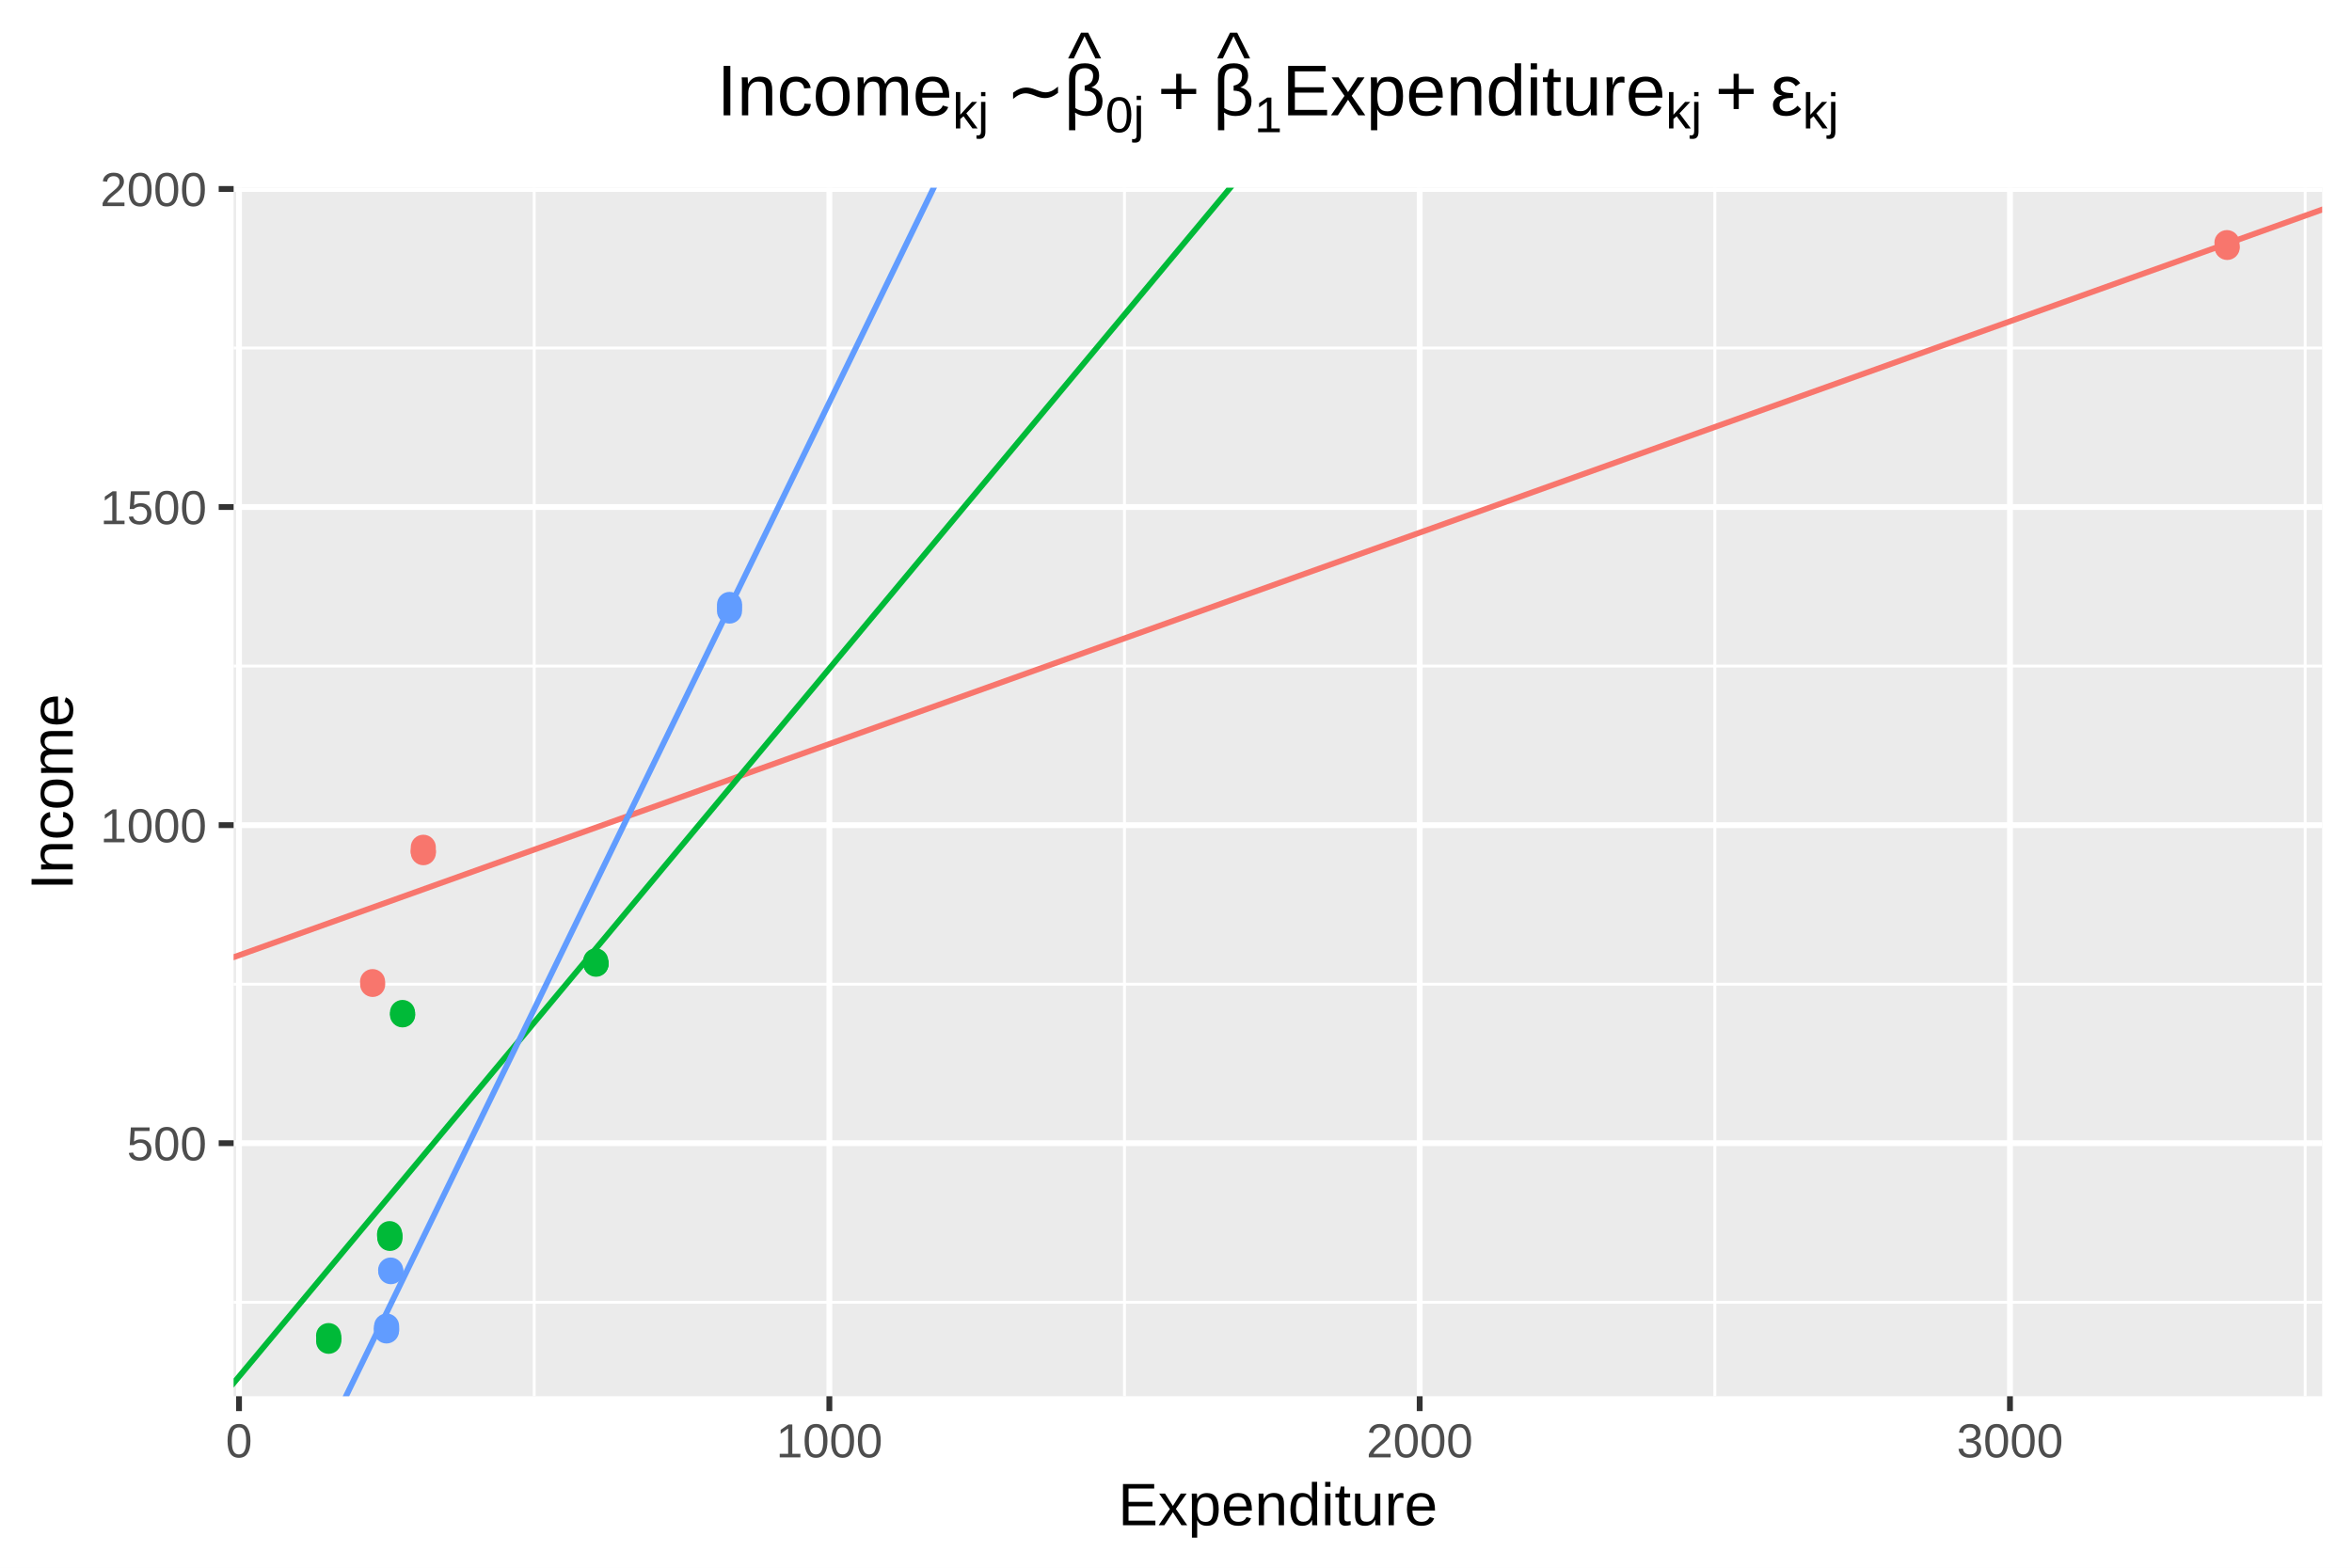
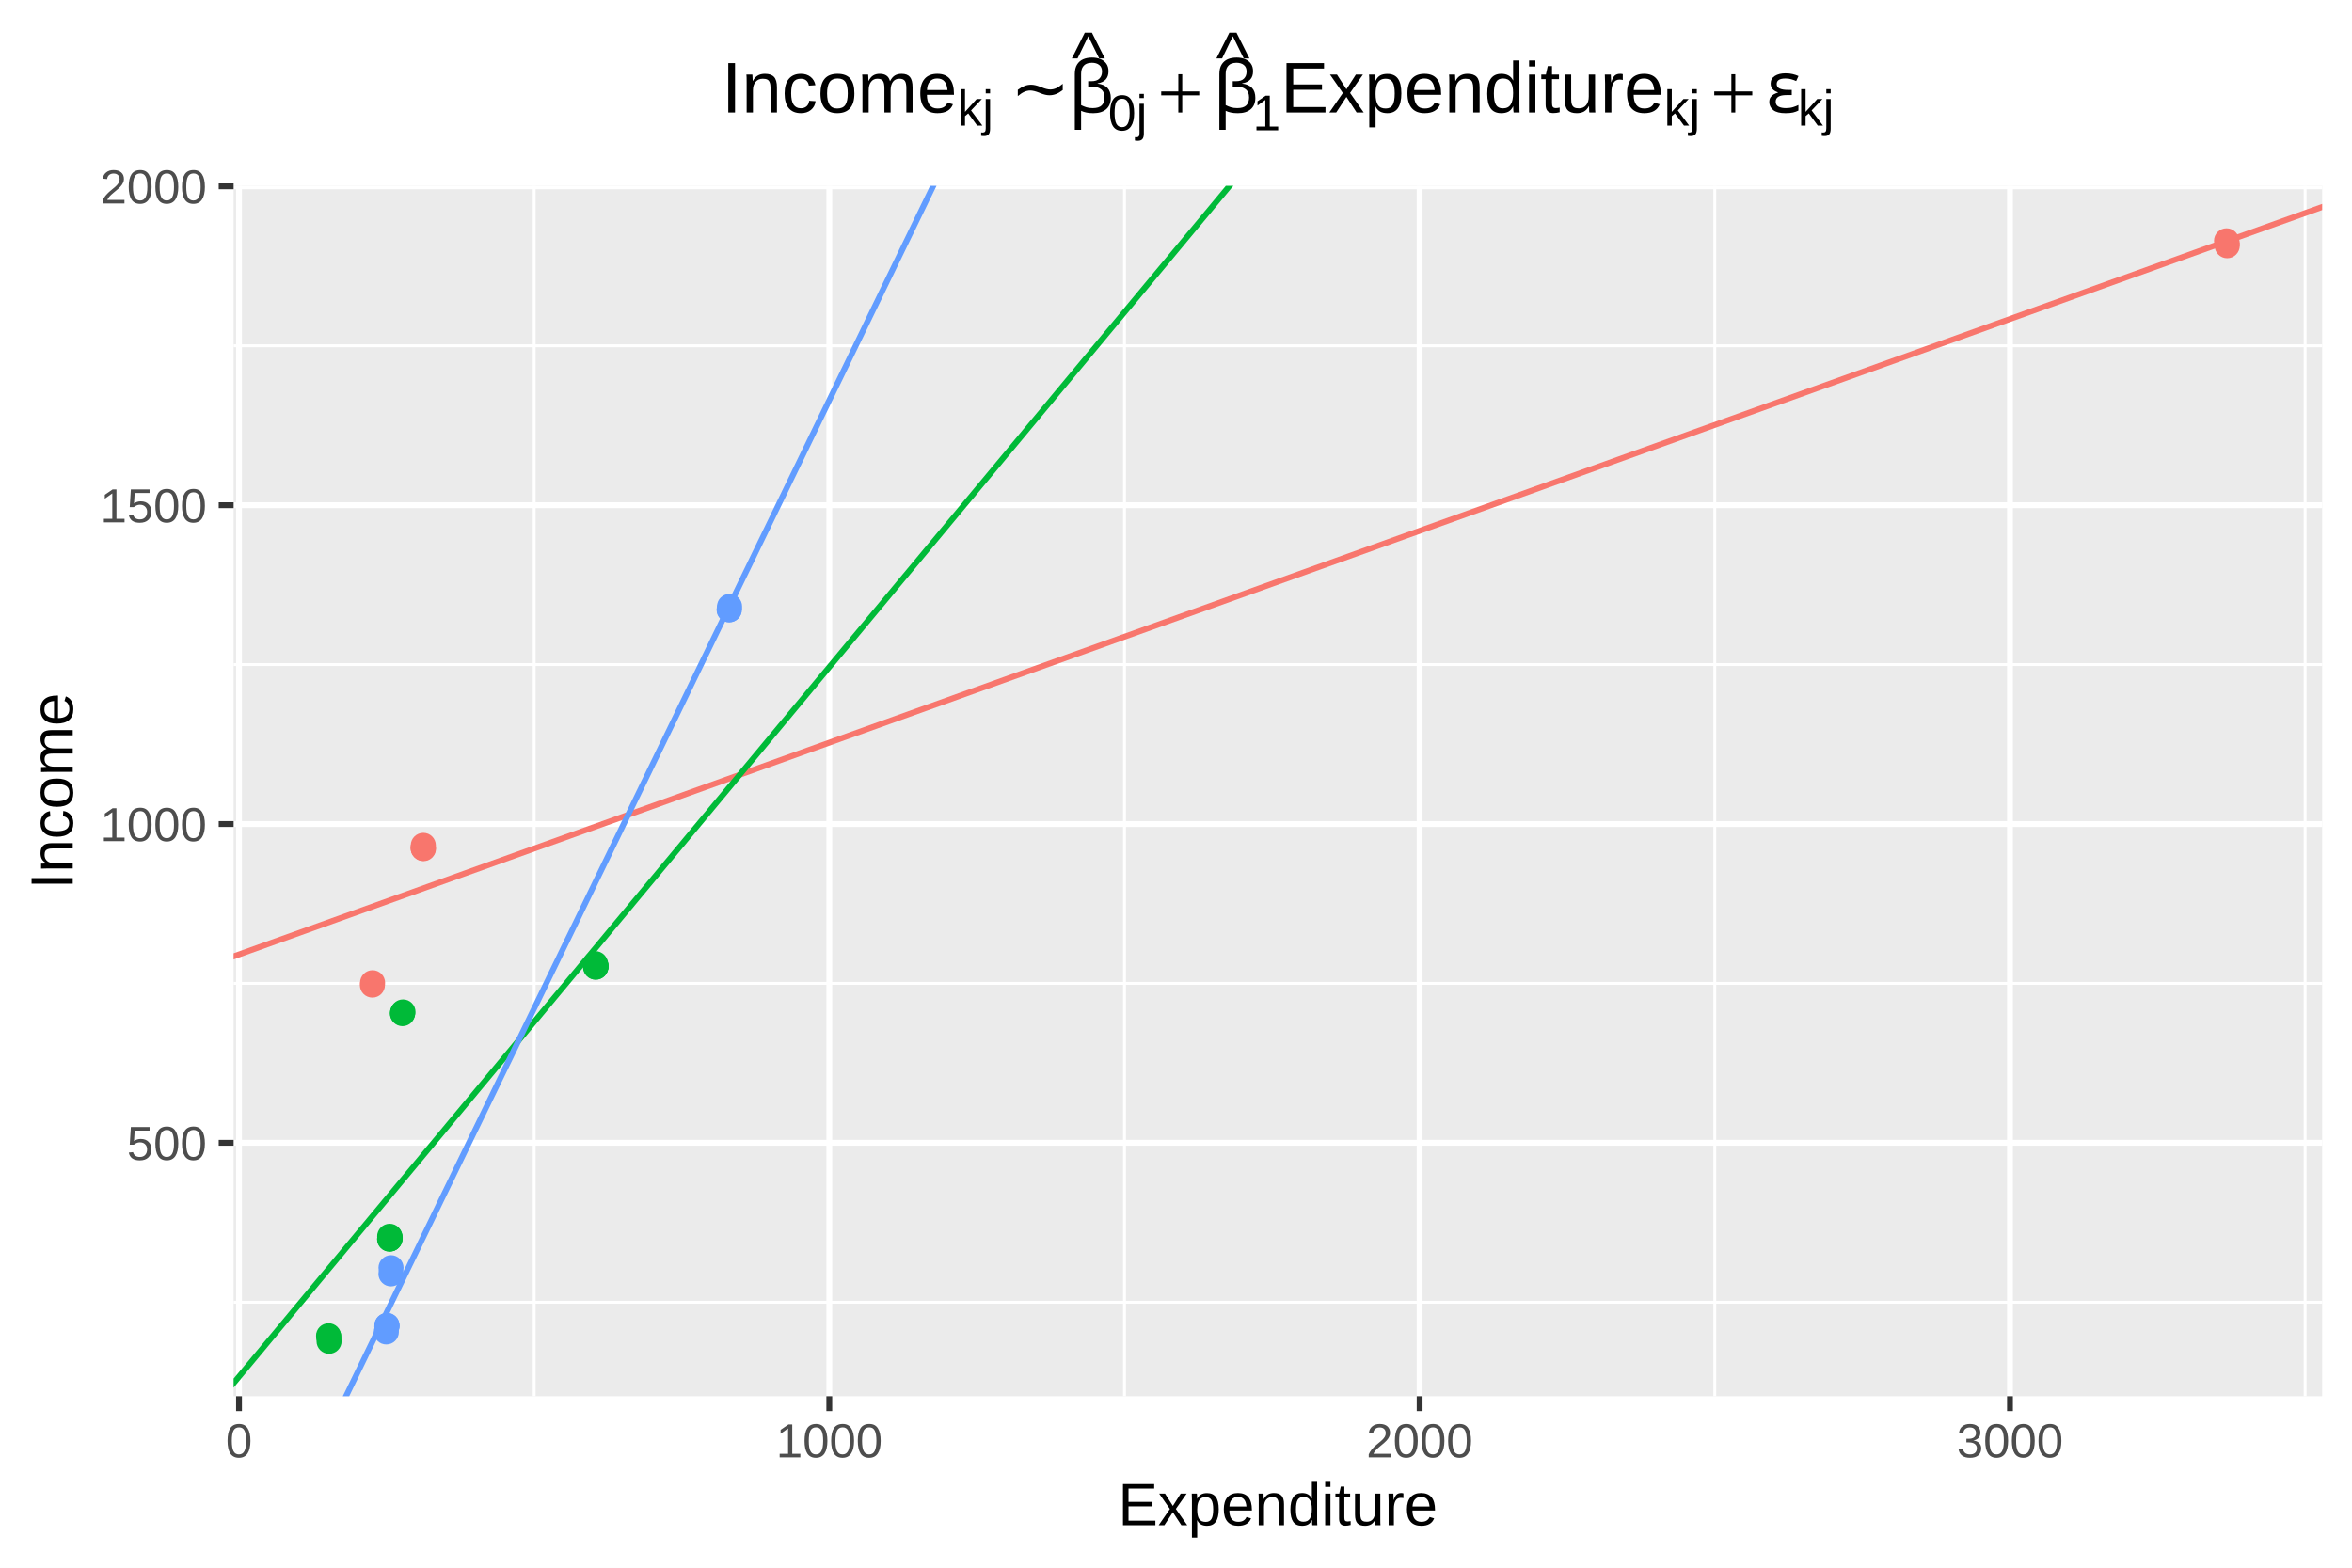
<svg xmlns="http://www.w3.org/2000/svg" width="432.00pt" height="288.00pt" viewBox="0 0 432.00 288.00">
  <g class="svglite">
    <defs>
      <style type="text/css">
    .svglite line, .svglite polyline, .svglite polygon, .svglite path, .svglite rect, .svglite circle {
      fill: none;
      stroke: #000000;
      stroke-linecap: round;
      stroke-linejoin: round;
      stroke-miterlimit: 10.00;
    }
    .svglite text {
      white-space: pre;
    }
    .svglite g.glyphgroup path {
      fill: inherit;
      stroke: none;
    }
  </style>
    </defs>
    <rect width="100%" height="100%" style="stroke: none; fill: #FFFFFF;" />
    <defs>
      <clipPath id="cpMC4wMHw0MzIuMDB8MC4wMHwyODguMDA=">
        <rect x="0.00" y="0.00" width="432.00" height="288.00" />
      </clipPath>
    </defs>
    <g clip-path="url(#cpMC4wMHw0MzIuMDB8MC4wMHwyODguMDA=)">
      <rect x="0" y="0.00" width="432.00" height="288.00" style="stroke-width: 1.07; stroke: #FFFFFF; fill: #FFFFFF;" />
    </g>
    <defs>
-       <clipPath id="cpNDIuOTF8NDI2LjUyfDM0LjQ4fDI1Ni41MA==">
-         <rect x="42.91" y="34.48" width="383.61" height="222.02" />
+       <clipPath id="cpNDIuOTF8NDI2LjUyfDM0LjEzfDI1Ni41MA==">
+         <rect x="42.91" y="34.13" width="383.61" height="222.37" />
      </clipPath>
    </defs>
-     <g clip-path="url(#cpNDIuOTF8NDI2LjUyfDM0LjQ4fDI1Ni41MA==)">
-       <rect x="42.91" y="34.48" width="383.61" height="222.02" style="stroke-width: 1.07; stroke: none; fill: #EBEBEB;" />
+     <g clip-path="url(#cpNDIuOTF8NDI2LjUyfDM0LjEzfDI1Ni41MA==)">
+       <rect x="42.91" y="34.13" width="383.61" height="222.37" style="stroke-width: 1.07; stroke: none; fill: #EBEBEB;" />
      <polyline points="42.91,239.24 426.52,239.24 " style="stroke-width: 0.53; stroke: #FFFFFF; stroke-linecap: butt;" />
-       <polyline points="42.91,180.81 426.52,180.81 " style="stroke-width: 0.53; stroke: #FFFFFF; stroke-linecap: butt;" />
-       <polyline points="42.91,122.37 426.52,122.37 " style="stroke-width: 0.53; stroke: #FFFFFF; stroke-linecap: butt;" />
-       <polyline points="42.91,63.94 426.52,63.94 " style="stroke-width: 0.53; stroke: #FFFFFF; stroke-linecap: butt;" />
-       <polyline points="98.12,256.50 98.12,34.48 " style="stroke-width: 0.53; stroke: #FFFFFF; stroke-linecap: butt;" />
-       <polyline points="206.54,256.50 206.54,34.48 " style="stroke-width: 0.53; stroke: #FFFFFF; stroke-linecap: butt;" />
-       <polyline points="314.97,256.50 314.97,34.48 " style="stroke-width: 0.53; stroke: #FFFFFF; stroke-linecap: butt;" />
-       <polyline points="423.40,256.50 423.40,34.48 " style="stroke-width: 0.53; stroke: #FFFFFF; stroke-linecap: butt;" />
-       <polyline points="42.91,210.02 426.52,210.02 " style="stroke-width: 1.07; stroke: #FFFFFF; stroke-linecap: butt;" />
-       <polyline points="42.91,151.59 426.52,151.59 " style="stroke-width: 1.07; stroke: #FFFFFF; stroke-linecap: butt;" />
-       <polyline points="42.91,93.15 426.52,93.15 " style="stroke-width: 1.07; stroke: #FFFFFF; stroke-linecap: butt;" />
-       <polyline points="42.91,34.72 426.52,34.72 " style="stroke-width: 1.07; stroke: #FFFFFF; stroke-linecap: butt;" />
-       <polyline points="43.90,256.50 43.90,34.48 " style="stroke-width: 1.07; stroke: #FFFFFF; stroke-linecap: butt;" />
-       <polyline points="152.33,256.50 152.33,34.48 " style="stroke-width: 1.07; stroke: #FFFFFF; stroke-linecap: butt;" />
-       <polyline points="260.76,256.50 260.76,34.48 " style="stroke-width: 1.07; stroke: #FFFFFF; stroke-linecap: butt;" />
-       <polyline points="369.18,256.50 369.18,34.48 " style="stroke-width: 1.07; stroke: #FFFFFF; stroke-linecap: butt;" />
-       <circle cx="409.04" cy="45.30" r="1.95" style="stroke-width: 0.71; stroke: #F8766D; fill: #F8766D;" />
-       <circle cx="409.03" cy="44.57" r="1.95" style="stroke-width: 0.71; stroke: #F8766D; fill: #F8766D;" />
-       <circle cx="409.08" cy="45.46" r="1.95" style="stroke-width: 0.71; stroke: #F8766D; fill: #F8766D;" />
-       <circle cx="77.77" cy="156.33" r="1.95" style="stroke-width: 0.71; stroke: #F8766D; fill: #F8766D;" />
-       <circle cx="77.75" cy="155.65" r="1.95" style="stroke-width: 0.71; stroke: #F8766D; fill: #F8766D;" />
-       <circle cx="77.76" cy="156.65" r="1.95" style="stroke-width: 0.71; stroke: #F8766D; fill: #F8766D;" />
-       <circle cx="77.72" cy="156.34" r="1.95" style="stroke-width: 0.71; stroke: #F8766D; fill: #F8766D;" />
-       <circle cx="68.45" cy="180.85" r="1.95" style="stroke-width: 0.71; stroke: #F8766D; fill: #F8766D;" />
-       <circle cx="68.43" cy="180.33" r="1.95" style="stroke-width: 0.71; stroke: #F8766D; fill: #F8766D;" />
-       <circle cx="133.99" cy="112.26" r="1.95" style="stroke-width: 0.71; stroke: #619CFF; fill: #619CFF;" />
-       <circle cx="134.00" cy="111.04" r="1.95" style="stroke-width: 0.71; stroke: #619CFF; fill: #619CFF;" />
-       <circle cx="134.00" cy="111.61" r="1.95" style="stroke-width: 0.71; stroke: #619CFF; fill: #619CFF;" />
-       <circle cx="71.75" cy="233.32" r="1.95" style="stroke-width: 0.71; stroke: #619CFF; fill: #619CFF;" />
-       <circle cx="71.79" cy="233.62" r="1.95" style="stroke-width: 0.71; stroke: #619CFF; fill: #619CFF;" />
-       <circle cx="70.99" cy="244.51" r="1.95" style="stroke-width: 0.71; stroke: #619CFF; fill: #619CFF;" />
-       <circle cx="71.01" cy="243.61" r="1.95" style="stroke-width: 0.71; stroke: #619CFF; fill: #619CFF;" />
-       <circle cx="70.97" cy="244.07" r="1.95" style="stroke-width: 0.71; stroke: #619CFF; fill: #619CFF;" />
-       <circle cx="71.03" cy="244.18" r="1.95" style="stroke-width: 0.71; stroke: #619CFF; fill: #619CFF;" />
-       <circle cx="60.43" cy="245.93" r="1.95" style="stroke-width: 0.71; stroke: #00BA38; fill: #00BA38;" />
-       <circle cx="60.35" cy="245.36" r="1.95" style="stroke-width: 0.71; stroke: #00BA38; fill: #00BA38;" />
-       <circle cx="60.36" cy="246.41" r="1.95" style="stroke-width: 0.71; stroke: #00BA38; fill: #00BA38;" />
-       <circle cx="71.62" cy="227.51" r="1.95" style="stroke-width: 0.71; stroke: #00BA38; fill: #00BA38;" />
-       <circle cx="71.60" cy="226.98" r="1.95" style="stroke-width: 0.71; stroke: #00BA38; fill: #00BA38;" />
-       <circle cx="71.56" cy="226.63" r="1.95" style="stroke-width: 0.71; stroke: #00BA38; fill: #00BA38;" />
-       <circle cx="71.55" cy="226.96" r="1.95" style="stroke-width: 0.71; stroke: #00BA38; fill: #00BA38;" />
-       <circle cx="71.59" cy="227.22" r="1.95" style="stroke-width: 0.71; stroke: #00BA38; fill: #00BA38;" />
-       <circle cx="109.48" cy="177.06" r="1.95" style="stroke-width: 0.71; stroke: #00BA38; fill: #00BA38;" />
-       <circle cx="109.46" cy="176.98" r="1.95" style="stroke-width: 0.71; stroke: #00BA38; fill: #00BA38;" />
-       <circle cx="109.37" cy="176.81" r="1.95" style="stroke-width: 0.71; stroke: #00BA38; fill: #00BA38;" />
-       <circle cx="109.40" cy="176.94" r="1.95" style="stroke-width: 0.71; stroke: #00BA38; fill: #00BA38;" />
-       <circle cx="109.47" cy="177.14" r="1.95" style="stroke-width: 0.71; stroke: #00BA38; fill: #00BA38;" />
-       <circle cx="109.42" cy="176.52" r="1.95" style="stroke-width: 0.71; stroke: #00BA38; fill: #00BA38;" />
-       <circle cx="73.93" cy="186.00" r="1.95" style="stroke-width: 0.71; stroke: #00BA38; fill: #00BA38;" />
-       <circle cx="73.97" cy="186.36" r="1.95" style="stroke-width: 0.71; stroke: #00BA38; fill: #00BA38;" />
-       <circle cx="73.93" cy="186.44" r="1.95" style="stroke-width: 0.71; stroke: #00BA38; fill: #00BA38;" />
-       <line x1="-340.70" y1="313.20" x2="810.13" y2="-98.85" style="stroke-width: 1.07; stroke: #F8766D; stroke-linecap: butt;" />
-       <line x1="-144.20" y1="478.53" x2="411.06" y2="-187.54" style="stroke-width: 1.07; stroke: #00BA38; stroke-linecap: butt;" />
-       <line x1="-44.42" y1="478.53" x2="279.46" y2="-187.54" style="stroke-width: 1.07; stroke: #619CFF; stroke-linecap: butt;" />
+       <polyline points="42.91,180.66 426.52,180.66 " style="stroke-width: 0.53; stroke: #FFFFFF; stroke-linecap: butt;" />
+       <polyline points="42.91,122.09 426.52,122.09 " style="stroke-width: 0.53; stroke: #FFFFFF; stroke-linecap: butt;" />
+       <polyline points="42.91,63.52 426.52,63.52 " style="stroke-width: 0.53; stroke: #FFFFFF; stroke-linecap: butt;" />
+       <polyline points="98.11,256.50 98.11,34.13 " style="stroke-width: 0.53; stroke: #FFFFFF; stroke-linecap: butt;" />
+       <polyline points="206.54,256.50 206.54,34.13 " style="stroke-width: 0.53; stroke: #FFFFFF; stroke-linecap: butt;" />
+       <polyline points="314.96,256.50 314.96,34.13 " style="stroke-width: 0.53; stroke: #FFFFFF; stroke-linecap: butt;" />
+       <polyline points="423.39,256.50 423.39,34.13 " style="stroke-width: 0.53; stroke: #FFFFFF; stroke-linecap: butt;" />
+       <polyline points="42.91,209.95 426.52,209.95 " style="stroke-width: 1.07; stroke: #FFFFFF; stroke-linecap: butt;" />
+       <polyline points="42.91,151.38 426.52,151.38 " style="stroke-width: 1.07; stroke: #FFFFFF; stroke-linecap: butt;" />
+       <polyline points="42.91,92.81 426.52,92.81 " style="stroke-width: 1.07; stroke: #FFFFFF; stroke-linecap: butt;" />
+       <polyline points="42.91,34.23 426.52,34.23 " style="stroke-width: 1.07; stroke: #FFFFFF; stroke-linecap: butt;" />
+       <polyline points="43.90,256.50 43.90,34.13 " style="stroke-width: 1.07; stroke: #FFFFFF; stroke-linecap: butt;" />
+       <polyline points="152.32,256.50 152.32,34.13 " style="stroke-width: 1.07; stroke: #FFFFFF; stroke-linecap: butt;" />
+       <polyline points="260.75,256.50 260.75,34.13 " style="stroke-width: 1.07; stroke: #FFFFFF; stroke-linecap: butt;" />
+       <polyline points="369.18,256.50 369.18,34.13 " style="stroke-width: 1.07; stroke: #FFFFFF; stroke-linecap: butt;" />
+       <circle cx="409.08" cy="45.14" r="1.95" style="stroke-width: 0.71; stroke: #F8766D; fill: #F8766D;" />
+       <circle cx="408.96" cy="44.24" r="1.95" style="stroke-width: 0.71; stroke: #F8766D; fill: #F8766D;" />
+       <circle cx="409.08" cy="44.71" r="1.95" style="stroke-width: 0.71; stroke: #F8766D; fill: #F8766D;" />
+       <circle cx="77.75" cy="155.30" r="1.95" style="stroke-width: 0.71; stroke: #F8766D; fill: #F8766D;" />
+       <circle cx="77.75" cy="155.84" r="1.95" style="stroke-width: 0.71; stroke: #F8766D; fill: #F8766D;" />
+       <circle cx="77.77" cy="155.90" r="1.95" style="stroke-width: 0.71; stroke: #F8766D; fill: #F8766D;" />
+       <circle cx="77.71" cy="155.77" r="1.95" style="stroke-width: 0.71; stroke: #F8766D; fill: #F8766D;" />
+       <circle cx="68.43" cy="180.54" r="1.95" style="stroke-width: 0.71; stroke: #F8766D; fill: #F8766D;" />
+       <circle cx="68.40" cy="180.97" r="1.95" style="stroke-width: 0.71; stroke: #F8766D; fill: #F8766D;" />
+       <circle cx="134.00" cy="111.41" r="1.95" style="stroke-width: 0.71; stroke: #619CFF; fill: #619CFF;" />
+       <circle cx="133.93" cy="112.01" r="1.95" style="stroke-width: 0.71; stroke: #619CFF; fill: #619CFF;" />
+       <circle cx="133.95" cy="112.03" r="1.95" style="stroke-width: 0.71; stroke: #619CFF; fill: #619CFF;" />
+       <circle cx="71.82" cy="232.90" r="1.95" style="stroke-width: 0.71; stroke: #619CFF; fill: #619CFF;" />
+       <circle cx="71.81" cy="234.02" r="1.95" style="stroke-width: 0.71; stroke: #619CFF; fill: #619CFF;" />
+       <circle cx="71.08" cy="243.50" r="1.95" style="stroke-width: 0.71; stroke: #619CFF; fill: #619CFF;" />
+       <circle cx="71.07" cy="243.51" r="1.95" style="stroke-width: 0.71; stroke: #619CFF; fill: #619CFF;" />
+       <circle cx="70.96" cy="244.69" r="1.95" style="stroke-width: 0.71; stroke: #619CFF; fill: #619CFF;" />
+       <circle cx="71.06" cy="243.72" r="1.95" style="stroke-width: 0.71; stroke: #619CFF; fill: #619CFF;" />
+       <circle cx="60.44" cy="246.40" r="1.95" style="stroke-width: 0.71; stroke: #00BA38; fill: #00BA38;" />
+       <circle cx="60.35" cy="245.40" r="1.95" style="stroke-width: 0.71; stroke: #00BA38; fill: #00BA38;" />
+       <circle cx="60.40" cy="245.61" r="1.95" style="stroke-width: 0.71; stroke: #00BA38; fill: #00BA38;" />
+       <circle cx="71.56" cy="227.65" r="1.95" style="stroke-width: 0.71; stroke: #00BA38; fill: #00BA38;" />
+       <circle cx="71.58" cy="227.12" r="1.95" style="stroke-width: 0.71; stroke: #00BA38; fill: #00BA38;" />
+       <circle cx="71.58" cy="227.59" r="1.95" style="stroke-width: 0.71; stroke: #00BA38; fill: #00BA38;" />
+       <circle cx="71.66" cy="227.29" r="1.95" style="stroke-width: 0.71; stroke: #00BA38; fill: #00BA38;" />
+       <circle cx="71.66" cy="227.56" r="1.95" style="stroke-width: 0.71; stroke: #00BA38; fill: #00BA38;" />
+       <circle cx="109.43" cy="177.56" r="1.95" style="stroke-width: 0.71; stroke: #00BA38; fill: #00BA38;" />
+       <circle cx="109.47" cy="177.38" r="1.95" style="stroke-width: 0.71; stroke: #00BA38; fill: #00BA38;" />
+       <circle cx="109.35" cy="177.04" r="1.95" style="stroke-width: 0.71; stroke: #00BA38; fill: #00BA38;" />
+       <circle cx="109.47" cy="177.53" r="1.95" style="stroke-width: 0.71; stroke: #00BA38; fill: #00BA38;" />
+       <circle cx="109.44" cy="177.67" r="1.95" style="stroke-width: 0.71; stroke: #00BA38; fill: #00BA38;" />
+       <circle cx="109.39" cy="177.66" r="1.95" style="stroke-width: 0.71; stroke: #00BA38; fill: #00BA38;" />
+       <circle cx="74.02" cy="185.91" r="1.95" style="stroke-width: 0.71; stroke: #00BA38; fill: #00BA38;" />
+       <circle cx="73.92" cy="186.09" r="1.95" style="stroke-width: 0.71; stroke: #00BA38; fill: #00BA38;" />
+       <circle cx="73.93" cy="186.21" r="1.95" style="stroke-width: 0.71; stroke: #00BA38; fill: #00BA38;" />
+       <line x1="-340.70" y1="313.37" x2="810.13" y2="-99.65" style="stroke-width: 1.07; stroke: #F8766D; stroke-linecap: butt;" />
+       <line x1="-144.03" y1="478.87" x2="410.79" y2="-188.24" style="stroke-width: 1.07; stroke: #00BA38; stroke-linecap: butt;" />
+       <line x1="-44.32" y1="478.87" x2="279.30" y2="-188.24" style="stroke-width: 1.07; stroke: #619CFF; stroke-linecap: butt;" />
    </g>
    <g clip-path="url(#cpMC4wMHw0MzIuMDB8MC4wMHwyODguMDA=)">
-       <text x="37.98" y="213.17" text-anchor="end" style="font-size: 8.80px;fill: #4D4D4D; font-family: &quot;Arial&quot;;" textLength="14.67px" lengthAdjust="spacingAndGlyphs">500</text>
-       <text x="37.98" y="154.74" text-anchor="end" style="font-size: 8.80px;fill: #4D4D4D; font-family: &quot;Arial&quot;;" textLength="19.56px" lengthAdjust="spacingAndGlyphs">1000</text>
-       <text x="37.98" y="96.30" text-anchor="end" style="font-size: 8.80px;fill: #4D4D4D; font-family: &quot;Arial&quot;;" textLength="19.56px" lengthAdjust="spacingAndGlyphs">1500</text>
-       <text x="37.98" y="37.87" text-anchor="end" style="font-size: 8.80px;fill: #4D4D4D; font-family: &quot;Arial&quot;;" textLength="19.56px" lengthAdjust="spacingAndGlyphs">2000</text>
-       <polyline points="40.17,210.02 42.91,210.02 " style="stroke-width: 1.07; stroke: #333333; stroke-linecap: butt;" />
-       <polyline points="40.17,151.59 42.91,151.59 " style="stroke-width: 1.07; stroke: #333333; stroke-linecap: butt;" />
-       <polyline points="40.17,93.15 42.91,93.15 " style="stroke-width: 1.07; stroke: #333333; stroke-linecap: butt;" />
-       <polyline points="40.17,34.72 42.91,34.72 " style="stroke-width: 1.07; stroke: #333333; stroke-linecap: butt;" />
+       <text x="37.98" y="213.10" text-anchor="end" style="font-size: 8.80px;fill: #4D4D4D; font-family: &quot;Arial&quot;;" textLength="14.67px" lengthAdjust="spacingAndGlyphs">500</text>
+       <text x="37.98" y="154.53" text-anchor="end" style="font-size: 8.80px;fill: #4D4D4D; font-family: &quot;Arial&quot;;" textLength="19.56px" lengthAdjust="spacingAndGlyphs">1000</text>
+       <text x="37.98" y="95.96" text-anchor="end" style="font-size: 8.80px;fill: #4D4D4D; font-family: &quot;Arial&quot;;" textLength="19.56px" lengthAdjust="spacingAndGlyphs">1500</text>
+       <text x="37.98" y="37.38" text-anchor="end" style="font-size: 8.80px;fill: #4D4D4D; font-family: &quot;Arial&quot;;" textLength="19.56px" lengthAdjust="spacingAndGlyphs">2000</text>
+       <polyline points="40.17,209.95 42.91,209.95 " style="stroke-width: 1.07; stroke: #333333; stroke-linecap: butt;" />
+       <polyline points="40.17,151.38 42.91,151.38 " style="stroke-width: 1.07; stroke: #333333; stroke-linecap: butt;" />
+       <polyline points="40.17,92.81 42.91,92.81 " style="stroke-width: 1.07; stroke: #333333; stroke-linecap: butt;" />
+       <polyline points="40.17,34.23 42.91,34.23 " style="stroke-width: 1.07; stroke: #333333; stroke-linecap: butt;" />
      <polyline points="43.90,259.24 43.90,256.50 " style="stroke-width: 1.07; stroke: #333333; stroke-linecap: butt;" />
-       <polyline points="152.33,259.24 152.33,256.50 " style="stroke-width: 1.07; stroke: #333333; stroke-linecap: butt;" />
-       <polyline points="260.76,259.24 260.76,256.50 " style="stroke-width: 1.07; stroke: #333333; stroke-linecap: butt;" />
+       <polyline points="152.32,259.24 152.32,256.50 " style="stroke-width: 1.07; stroke: #333333; stroke-linecap: butt;" />
+       <polyline points="260.75,259.24 260.75,256.50 " style="stroke-width: 1.07; stroke: #333333; stroke-linecap: butt;" />
      <polyline points="369.18,259.24 369.18,256.50 " style="stroke-width: 1.07; stroke: #333333; stroke-linecap: butt;" />
      <text x="43.90" y="267.74" text-anchor="middle" style="font-size: 8.80px;fill: #4D4D4D; font-family: &quot;Arial&quot;;" textLength="4.89px" lengthAdjust="spacingAndGlyphs">0</text>
-       <text x="152.33" y="267.74" text-anchor="middle" style="font-size: 8.80px;fill: #4D4D4D; font-family: &quot;Arial&quot;;" textLength="19.56px" lengthAdjust="spacingAndGlyphs">1000</text>
-       <text x="260.76" y="267.74" text-anchor="middle" style="font-size: 8.80px;fill: #4D4D4D; font-family: &quot;Arial&quot;;" textLength="19.56px" lengthAdjust="spacingAndGlyphs">2000</text>
+       <text x="152.32" y="267.74" text-anchor="middle" style="font-size: 8.80px;fill: #4D4D4D; font-family: &quot;Arial&quot;;" textLength="19.56px" lengthAdjust="spacingAndGlyphs">1000</text>
+       <text x="260.75" y="267.74" text-anchor="middle" style="font-size: 8.80px;fill: #4D4D4D; font-family: &quot;Arial&quot;;" textLength="19.56px" lengthAdjust="spacingAndGlyphs">2000</text>
      <text x="369.18" y="267.74" text-anchor="middle" style="font-size: 8.80px;fill: #4D4D4D; font-family: &quot;Arial&quot;;" textLength="19.56px" lengthAdjust="spacingAndGlyphs">3000</text>
      <text x="234.71" y="280.20" text-anchor="middle" style="font-size: 11.00px; font-family: &quot;Arial&quot;;" textLength="58.75px" lengthAdjust="spacingAndGlyphs">Expenditure</text>
-       <text transform="translate(13.36,145.49) rotate(-90)" text-anchor="middle" style="font-size: 11.00px; font-family: &quot;Arial&quot;;" textLength="36.09px" lengthAdjust="spacingAndGlyphs">Income</text>
-       <text x="131.69" y="21.19" style="font-size: 13.20px; font-family: &quot;Arial&quot;;" textLength="3.66px" lengthAdjust="spacingAndGlyphs">I</text>
-       <text x="135.35" y="21.19" style="font-size: 13.20px; font-family: &quot;Arial&quot;;" textLength="7.33px" lengthAdjust="spacingAndGlyphs">n</text>
-       <text x="142.69" y="21.19" style="font-size: 13.20px; font-family: &quot;Arial&quot;;" textLength="6.59px" lengthAdjust="spacingAndGlyphs">c</text>
-       <text x="149.28" y="21.19" style="font-size: 13.20px; font-family: &quot;Arial&quot;;" textLength="7.33px" lengthAdjust="spacingAndGlyphs">o</text>
-       <text x="156.62" y="21.19" style="font-size: 13.20px; font-family: &quot;Arial&quot;;" textLength="10.98px" lengthAdjust="spacingAndGlyphs">m</text>
-       <text x="167.61" y="21.19" style="font-size: 13.20px; font-family: &quot;Arial&quot;;" textLength="7.33px" lengthAdjust="spacingAndGlyphs">e</text>
-       <text x="174.94" y="23.59" style="font-size: 9.24px; font-family: &quot;Arial&quot;;" textLength="4.62px" lengthAdjust="spacingAndGlyphs">k</text>
-       <text x="179.57" y="23.59" style="font-size: 9.24px; font-family: &quot;Arial&quot;;" textLength="2.05px" lengthAdjust="spacingAndGlyphs">j</text>
-       <text x="184.67" y="21.19" style="font-size: 13.20px; font-family: &quot;Arial&quot;;" textLength="6.50px" lengthAdjust="spacingAndGlyphs">∼</text>
-       <text x="195.43" y="21.19" style="font-size: 13.20px; font-family: &quot;Arial&quot;;" textLength="7.58px" lengthAdjust="spacingAndGlyphs">β</text>
-       <text x="196.12" y="15.08" style="font-size: 13.20px; font-family: &quot;Arial&quot;;" textLength="6.19px" lengthAdjust="spacingAndGlyphs">^</text>
-       <text x="203.01" y="24.28" style="font-size: 9.24px; font-family: &quot;Arial&quot;;" textLength="5.14px" lengthAdjust="spacingAndGlyphs">0</text>
-       <text x="208.15" y="24.28" style="font-size: 9.24px; font-family: &quot;Arial&quot;;" textLength="2.05px" lengthAdjust="spacingAndGlyphs">j</text>
-       <text x="212.65" y="21.19" style="font-size: 13.20px; font-family: &quot;Arial&quot;;" textLength="7.70px" lengthAdjust="spacingAndGlyphs">+</text>
-       <text x="222.79" y="21.19" style="font-size: 13.20px; font-family: &quot;Arial&quot;;" textLength="7.58px" lengthAdjust="spacingAndGlyphs">β</text>
-       <text x="223.49" y="15.08" style="font-size: 13.20px; font-family: &quot;Arial&quot;;" textLength="6.19px" lengthAdjust="spacingAndGlyphs">^</text>
-       <text x="230.38" y="24.28" style="font-size: 9.24px; font-family: &quot;Arial&quot;;" textLength="5.14px" lengthAdjust="spacingAndGlyphs">1</text>
-       <text x="235.52" y="21.19" style="font-size: 13.20px; font-family: &quot;Arial&quot;;" textLength="8.80px" lengthAdjust="spacingAndGlyphs">E</text>
-       <text x="244.32" y="21.19" style="font-size: 13.20px; font-family: &quot;Arial&quot;;" textLength="6.59px" lengthAdjust="spacingAndGlyphs">x</text>
-       <text x="250.92" y="21.19" style="font-size: 13.20px; font-family: &quot;Arial&quot;;" textLength="7.33px" lengthAdjust="spacingAndGlyphs">p</text>
-       <text x="258.25" y="21.19" style="font-size: 13.20px; font-family: &quot;Arial&quot;;" textLength="7.33px" lengthAdjust="spacingAndGlyphs">e</text>
-       <text x="265.59" y="21.19" style="font-size: 13.20px; font-family: &quot;Arial&quot;;" textLength="7.33px" lengthAdjust="spacingAndGlyphs">n</text>
-       <text x="272.93" y="21.19" style="font-size: 13.20px; font-family: &quot;Arial&quot;;" textLength="7.33px" lengthAdjust="spacingAndGlyphs">d</text>
-       <text x="280.26" y="21.19" style="font-size: 13.20px; font-family: &quot;Arial&quot;;" textLength="2.94px" lengthAdjust="spacingAndGlyphs">i</text>
-       <text x="283.19" y="21.19" style="font-size: 13.20px; font-family: &quot;Arial&quot;;" textLength="3.66px" lengthAdjust="spacingAndGlyphs">t</text>
-       <text x="286.86" y="21.19" style="font-size: 13.20px; font-family: &quot;Arial&quot;;" textLength="7.33px" lengthAdjust="spacingAndGlyphs">u</text>
-       <text x="294.20" y="21.19" style="font-size: 13.20px; font-family: &quot;Arial&quot;;" textLength="4.39px" lengthAdjust="spacingAndGlyphs">r</text>
-       <text x="298.59" y="21.19" style="font-size: 13.20px; font-family: &quot;Arial&quot;;" textLength="7.33px" lengthAdjust="spacingAndGlyphs">e</text>
-       <text x="305.93" y="23.59" style="font-size: 9.24px; font-family: &quot;Arial&quot;;" textLength="4.62px" lengthAdjust="spacingAndGlyphs">k</text>
-       <text x="310.55" y="23.59" style="font-size: 9.24px; font-family: &quot;Arial&quot;;" textLength="2.05px" lengthAdjust="spacingAndGlyphs">j</text>
-       <text x="315.04" y="21.19" style="font-size: 13.20px; font-family: &quot;Arial&quot;;" textLength="7.70px" lengthAdjust="spacingAndGlyphs">+</text>
-       <text x="325.19" y="21.19" style="font-size: 13.20px; font-family: &quot;Arial&quot;;" textLength="5.88px" lengthAdjust="spacingAndGlyphs">ε</text>
-       <text x="331.07" y="23.59" style="font-size: 9.24px; font-family: &quot;Arial&quot;;" textLength="4.62px" lengthAdjust="spacingAndGlyphs">k</text>
-       <text x="335.69" y="23.59" style="font-size: 9.24px; font-family: &quot;Arial&quot;;" textLength="2.05px" lengthAdjust="spacingAndGlyphs">j</text>
+       <text transform="translate(13.36,145.32) rotate(-90)" text-anchor="middle" style="font-size: 11.00px; font-family: &quot;Arial&quot;;" textLength="36.09px" lengthAdjust="spacingAndGlyphs">Income</text>
+       <text x="132.55" y="20.67" style="font-size: 13.20px; font-family: &quot;Arial&quot;;" textLength="3.66px" lengthAdjust="spacingAndGlyphs">I</text>
+       <text x="136.22" y="20.67" style="font-size: 13.20px; font-family: &quot;Arial&quot;;" textLength="7.33px" lengthAdjust="spacingAndGlyphs">n</text>
+       <text x="143.55" y="20.67" style="font-size: 13.20px; font-family: &quot;Arial&quot;;" textLength="6.59px" lengthAdjust="spacingAndGlyphs">c</text>
+       <text x="150.15" y="20.67" style="font-size: 13.20px; font-family: &quot;Arial&quot;;" textLength="7.33px" lengthAdjust="spacingAndGlyphs">o</text>
+       <text x="157.49" y="20.67" style="font-size: 13.20px; font-family: &quot;Arial&quot;;" textLength="10.98px" lengthAdjust="spacingAndGlyphs">m</text>
+       <text x="168.47" y="20.67" style="font-size: 13.20px; font-family: &quot;Arial&quot;;" textLength="7.33px" lengthAdjust="spacingAndGlyphs">e</text>
+       <text x="175.81" y="23.07" style="font-size: 9.24px; font-family: &quot;Arial&quot;;" textLength="4.62px" lengthAdjust="spacingAndGlyphs">k</text>
+       <text x="180.43" y="23.07" style="font-size: 9.24px; font-family: &quot;Arial&quot;;" textLength="2.05px" lengthAdjust="spacingAndGlyphs">j</text>
+       <text x="185.54" y="20.67" style="font-size: 13.20px; font-family: &quot;Arial&quot;;" textLength="7.25px" lengthAdjust="spacingAndGlyphs">∼</text>
+       <text x="196.29" y="20.67" style="font-size: 13.20px; font-family: &quot;Symbol&quot;;" textLength="7.23px" lengthAdjust="spacingAndGlyphs">β</text>
+       <text x="196.81" y="15.08" style="font-size: 13.20px; font-family: &quot;Arial&quot;;" textLength="6.19px" lengthAdjust="spacingAndGlyphs">^</text>
+       <text x="203.53" y="23.94" style="font-size: 9.24px; font-family: &quot;Arial&quot;;" textLength="5.14px" lengthAdjust="spacingAndGlyphs">0</text>
+       <text x="208.67" y="23.94" style="font-size: 9.24px; font-family: &quot;Arial&quot;;" textLength="2.05px" lengthAdjust="spacingAndGlyphs">j</text>
+       <text x="213.16" y="20.67" style="font-size: 13.20px; font-family: &quot;Symbol&quot;;" textLength="7.23px" lengthAdjust="spacingAndGlyphs">+</text>
+       <text x="222.84" y="20.67" style="font-size: 13.20px; font-family: &quot;Symbol&quot;;" textLength="7.23px" lengthAdjust="spacingAndGlyphs">β</text>
+       <text x="223.36" y="15.08" style="font-size: 13.20px; font-family: &quot;Arial&quot;;" textLength="6.19px" lengthAdjust="spacingAndGlyphs">^</text>
+       <text x="230.08" y="23.94" style="font-size: 9.24px; font-family: &quot;Arial&quot;;" textLength="5.14px" lengthAdjust="spacingAndGlyphs">1</text>
+       <text x="235.22" y="20.67" style="font-size: 13.20px; font-family: &quot;Arial&quot;;" textLength="8.80px" lengthAdjust="spacingAndGlyphs">E</text>
+       <text x="244.02" y="20.67" style="font-size: 13.20px; font-family: &quot;Arial&quot;;" textLength="6.59px" lengthAdjust="spacingAndGlyphs">x</text>
+       <text x="250.61" y="20.67" style="font-size: 13.20px; font-family: &quot;Arial&quot;;" textLength="7.33px" lengthAdjust="spacingAndGlyphs">p</text>
+       <text x="257.95" y="20.67" style="font-size: 13.20px; font-family: &quot;Arial&quot;;" textLength="7.33px" lengthAdjust="spacingAndGlyphs">e</text>
+       <text x="265.28" y="20.67" style="font-size: 13.20px; font-family: &quot;Arial&quot;;" textLength="7.33px" lengthAdjust="spacingAndGlyphs">n</text>
+       <text x="272.62" y="20.67" style="font-size: 13.20px; font-family: &quot;Arial&quot;;" textLength="7.33px" lengthAdjust="spacingAndGlyphs">d</text>
+       <text x="279.96" y="20.67" style="font-size: 13.20px; font-family: &quot;Arial&quot;;" textLength="2.94px" lengthAdjust="spacingAndGlyphs">i</text>
+       <text x="282.89" y="20.67" style="font-size: 13.20px; font-family: &quot;Arial&quot;;" textLength="3.66px" lengthAdjust="spacingAndGlyphs">t</text>
+       <text x="286.55" y="20.67" style="font-size: 13.20px; font-family: &quot;Arial&quot;;" textLength="7.33px" lengthAdjust="spacingAndGlyphs">u</text>
+       <text x="293.89" y="20.67" style="font-size: 13.20px; font-family: &quot;Arial&quot;;" textLength="4.39px" lengthAdjust="spacingAndGlyphs">r</text>
+       <text x="298.28" y="20.67" style="font-size: 13.20px; font-family: &quot;Arial&quot;;" textLength="7.33px" lengthAdjust="spacingAndGlyphs">e</text>
+       <text x="305.62" y="23.07" style="font-size: 9.24px; font-family: &quot;Arial&quot;;" textLength="4.62px" lengthAdjust="spacingAndGlyphs">k</text>
+       <text x="310.24" y="23.07" style="font-size: 9.24px; font-family: &quot;Arial&quot;;" textLength="2.05px" lengthAdjust="spacingAndGlyphs">j</text>
+       <text x="314.74" y="20.67" style="font-size: 13.20px; font-family: &quot;Symbol&quot;;" textLength="7.23px" lengthAdjust="spacingAndGlyphs">+</text>
+       <text x="324.41" y="20.67" style="font-size: 13.20px; font-family: &quot;Symbol&quot;;" textLength="5.78px" lengthAdjust="spacingAndGlyphs">ε</text>
+       <text x="330.20" y="23.07" style="font-size: 9.24px; font-family: &quot;Arial&quot;;" textLength="4.62px" lengthAdjust="spacingAndGlyphs">k</text>
+       <text x="334.82" y="23.07" style="font-size: 9.24px; font-family: &quot;Arial&quot;;" textLength="2.05px" lengthAdjust="spacingAndGlyphs">j</text>
    </g>
  </g>
</svg>
